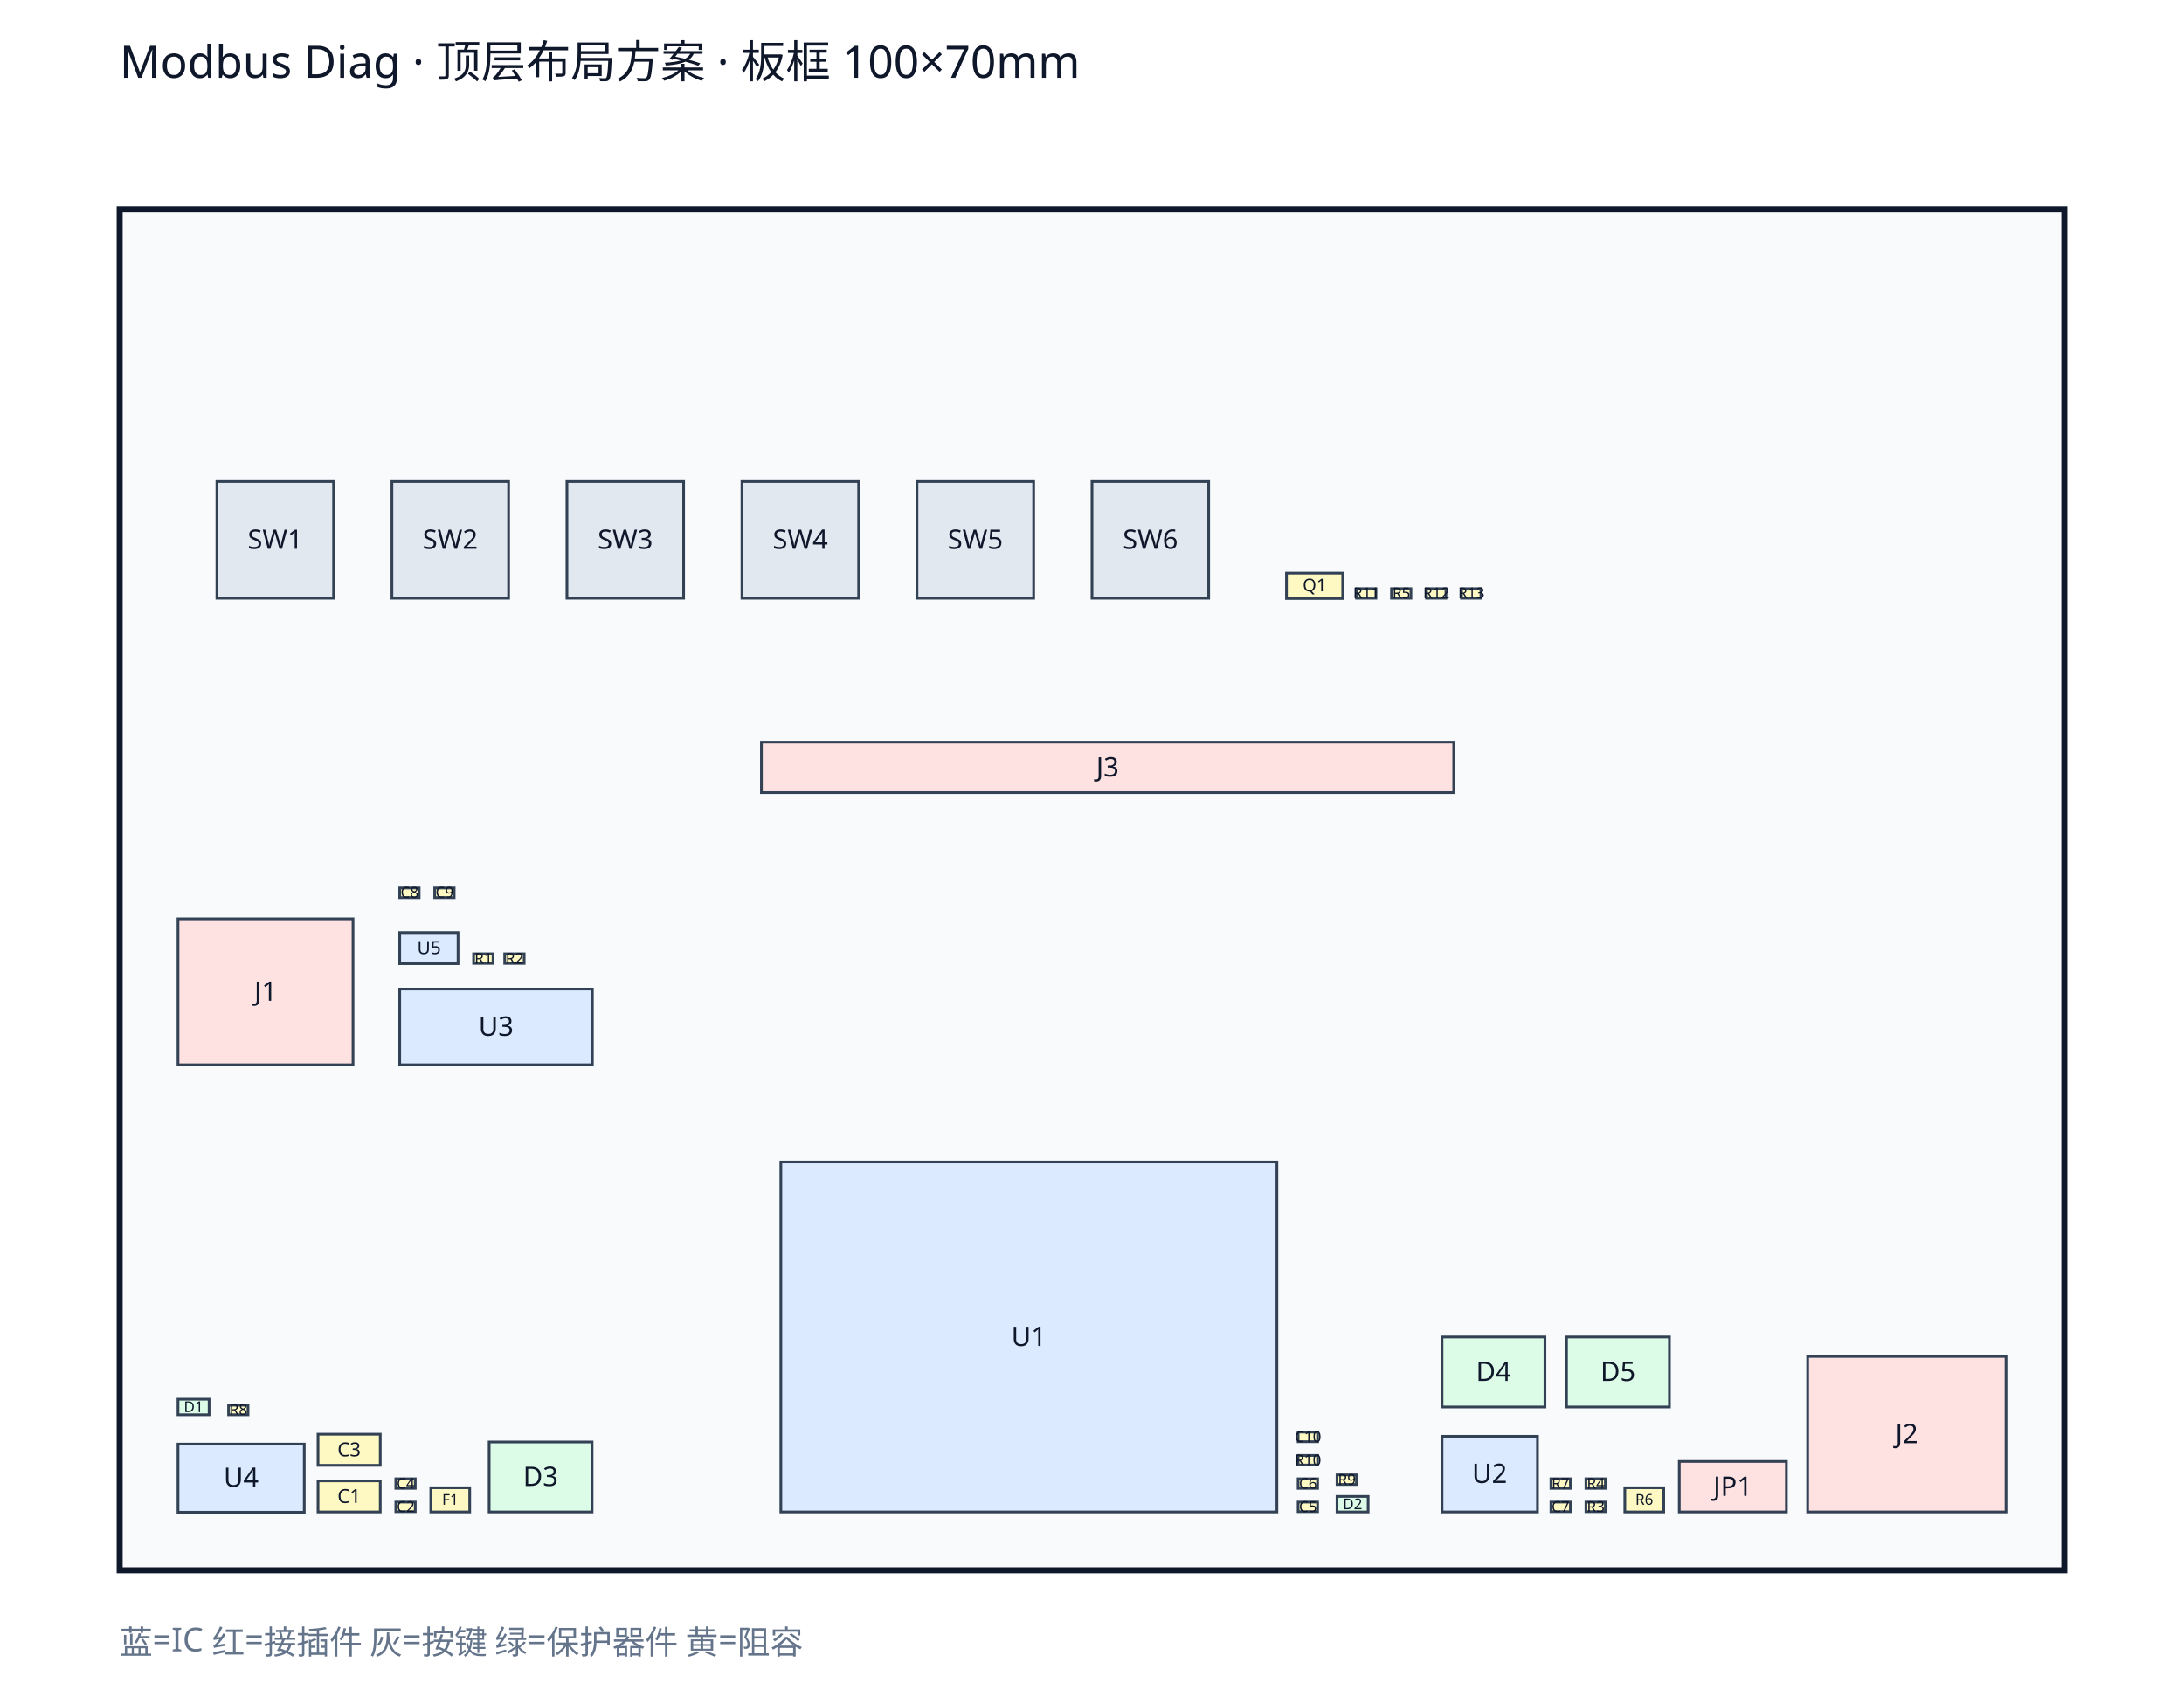
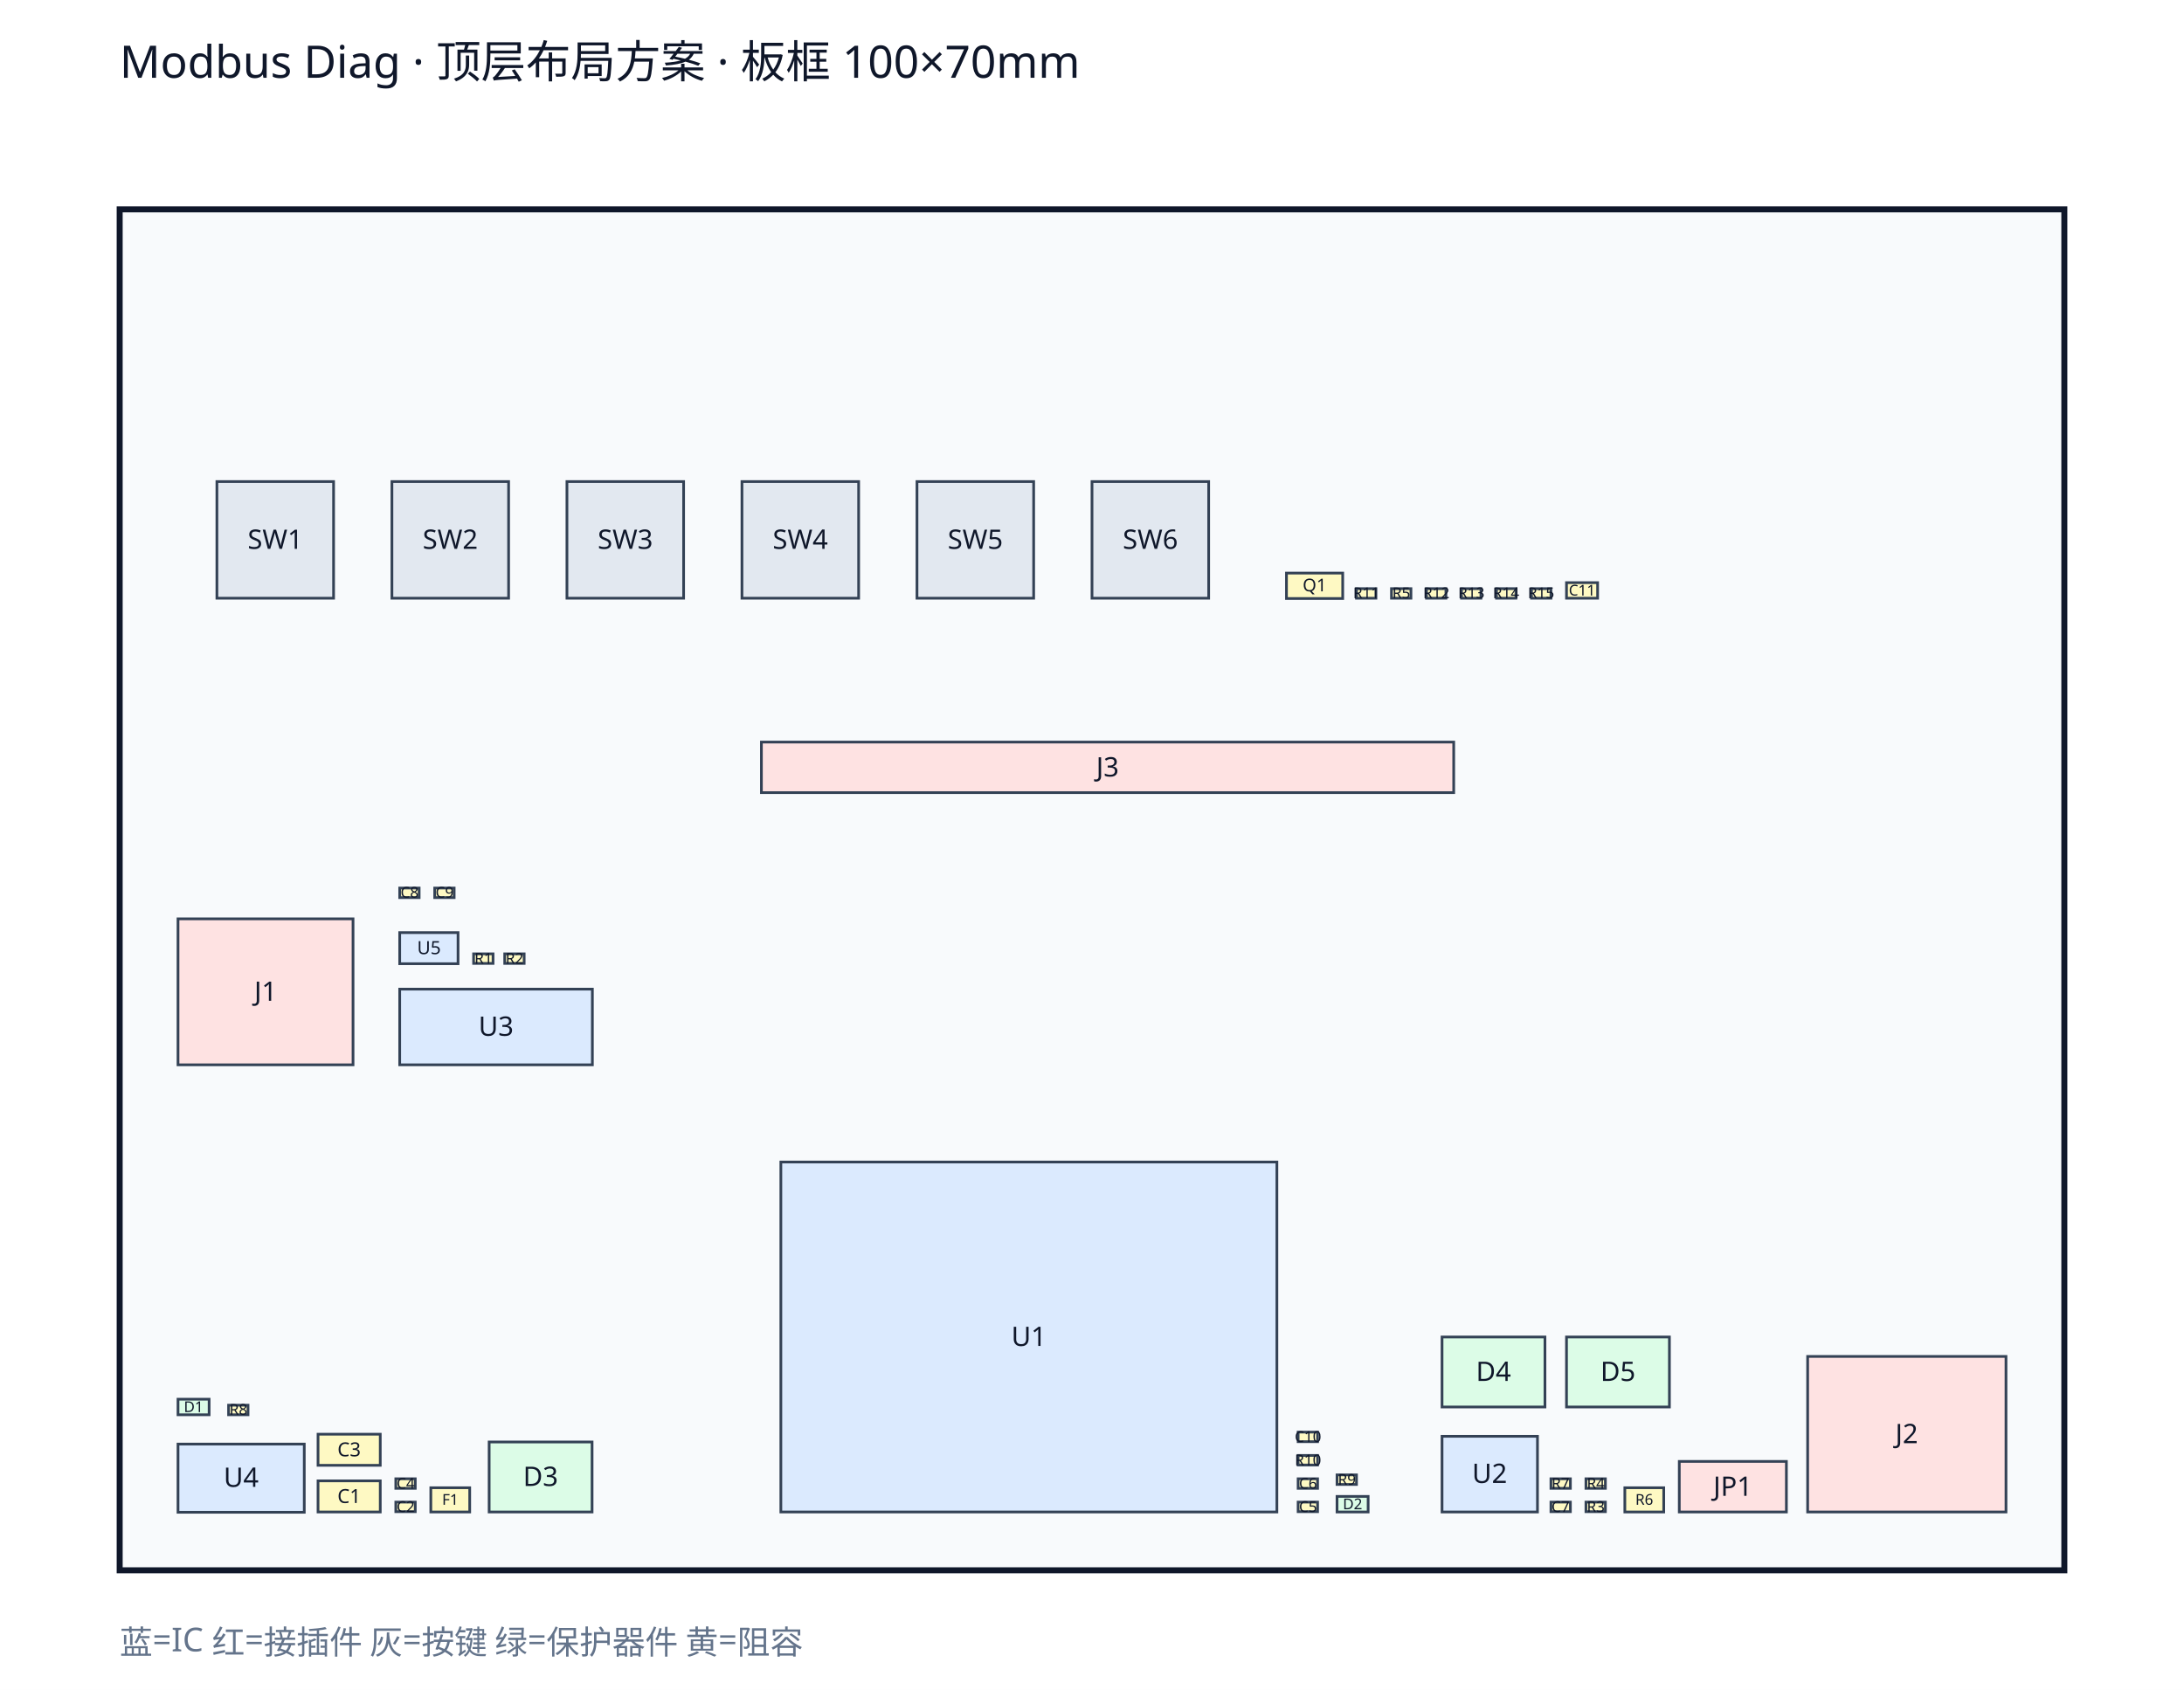
<svg xmlns="http://www.w3.org/2000/svg" width="730" height="565" viewBox="0 0 730 565">
  <rect width="100%" height="100%" fill="#ffffff" />
  <text x="40" y="26" font-size="15" fill="#0f172a" font-family="sans-serif">Modbus Diag · 顶层布局方案 · 板框 100×70mm</text>
  <rect x="40.0" y="70.0" width="650.0" height="455.0" fill="#f8fafc" stroke="#0f172a" stroke-width="2" />
  <rect x="59.5" y="482.8" width="42.2" height="22.8" fill="#dbeafe" stroke="#334155" stroke-width="0.9" />
  <text x="80.6" y="497.1" font-size="9.0" text-anchor="middle" fill="#0f172a" font-family="sans-serif">U4</text>
  <rect x="106.3" y="495.1" width="20.8" height="10.4" fill="#fef9c3" stroke="#334155" stroke-width="0.9" />
  <text x="116.7" y="502.5" font-size="6.5" text-anchor="middle" fill="#0f172a" font-family="sans-serif">C1</text>
  <rect x="106.3" y="479.5" width="20.8" height="10.4" fill="#fef9c3" stroke="#334155" stroke-width="0.9" />
  <text x="116.7" y="486.9" font-size="6.5" text-anchor="middle" fill="#0f172a" font-family="sans-serif">C3</text>
  <rect x="132.3" y="502.2" width="6.5" height="3.2" fill="#fef9c3" stroke="#334155" stroke-width="0.9" />
  <text x="135.6" y="505.5" font-size="5.0" text-anchor="middle" fill="#0f172a" font-family="sans-serif">C2</text>
  <rect x="132.3" y="494.4" width="6.5" height="3.2" fill="#fef9c3" stroke="#334155" stroke-width="0.9" />
  <text x="135.6" y="497.7" font-size="5.0" text-anchor="middle" fill="#0f172a" font-family="sans-serif">C4</text>
  <rect x="144.0" y="497.4" width="13.0" height="8.1" fill="#fef9c3" stroke="#334155" stroke-width="0.9" />
  <text x="150.5" y="503.1" font-size="5.0" text-anchor="middle" fill="#0f172a" font-family="sans-serif">F1</text>
  <rect x="163.5" y="482.1" width="34.4" height="23.4" fill="#dcfce7" stroke="#334155" stroke-width="0.9" />
  <text x="180.7" y="496.8" font-size="9.0" text-anchor="middle" fill="#0f172a" font-family="sans-serif">D3</text>
  <rect x="59.5" y="467.8" width="10.4" height="5.2" fill="#dcfce7" stroke="#334155" stroke-width="0.9" />
  <text x="64.7" y="472.1" font-size="5.0" text-anchor="middle" fill="#0f172a" font-family="sans-serif">D1</text>
  <rect x="76.4" y="469.8" width="6.5" height="3.2" fill="#fef9c3" stroke="#334155" stroke-width="0.9" />
  <text x="79.7" y="473.0" font-size="5.0" text-anchor="middle" fill="#0f172a" font-family="sans-serif">R8</text>
  <rect x="261.0" y="388.5" width="165.8" height="117.0" fill="#dbeafe" stroke="#334155" stroke-width="0.9" />
  <text x="343.9" y="450.0" font-size="9.0" text-anchor="middle" fill="#0f172a" font-family="sans-serif">U1</text>
  <rect x="433.9" y="502.2" width="6.5" height="3.2" fill="#fef9c3" stroke="#334155" stroke-width="0.9" />
  <text x="437.2" y="505.5" font-size="5.0" text-anchor="middle" fill="#0f172a" font-family="sans-serif">C5</text>
  <rect x="433.9" y="494.4" width="6.5" height="3.2" fill="#fef9c3" stroke="#334155" stroke-width="0.9" />
  <text x="437.2" y="497.7" font-size="5.0" text-anchor="middle" fill="#0f172a" font-family="sans-serif">C6</text>
  <rect x="433.9" y="486.6" width="6.5" height="3.2" fill="#fef9c3" stroke="#334155" stroke-width="0.9" />
  <text x="437.2" y="489.9" font-size="5.0" text-anchor="middle" fill="#0f172a" font-family="sans-serif">R10</text>
  <rect x="433.9" y="478.8" width="6.5" height="3.2" fill="#fef9c3" stroke="#334155" stroke-width="0.9" />
  <text x="437.2" y="482.1" font-size="5.0" text-anchor="middle" fill="#0f172a" font-family="sans-serif">C10</text>
  <rect x="446.9" y="500.3" width="10.4" height="5.2" fill="#dcfce7" stroke="#334155" stroke-width="0.9" />
  <text x="452.1" y="504.6" font-size="5.0" text-anchor="middle" fill="#0f172a" font-family="sans-serif">D2</text>
  <rect x="446.9" y="493.1" width="6.5" height="3.2" fill="#fef9c3" stroke="#334155" stroke-width="0.9" />
  <text x="450.2" y="496.4" font-size="5.0" text-anchor="middle" fill="#0f172a" font-family="sans-serif">R9</text>
  <rect x="482.0" y="480.2" width="31.9" height="25.3" fill="#dbeafe" stroke="#334155" stroke-width="0.9" />
  <text x="497.9" y="495.8" font-size="9.0" text-anchor="middle" fill="#0f172a" font-family="sans-serif">U2</text>
  <rect x="518.4" y="502.2" width="6.5" height="3.2" fill="#fef9c3" stroke="#334155" stroke-width="0.9" />
  <text x="521.6" y="505.5" font-size="5.0" text-anchor="middle" fill="#0f172a" font-family="sans-serif">C7</text>
  <rect x="518.4" y="494.4" width="6.5" height="3.2" fill="#fef9c3" stroke="#334155" stroke-width="0.9" />
  <text x="521.6" y="497.7" font-size="5.0" text-anchor="middle" fill="#0f172a" font-family="sans-serif">R7</text>
  <rect x="530.1" y="502.2" width="6.5" height="3.2" fill="#fef9c3" stroke="#334155" stroke-width="0.9" />
  <text x="533.4" y="505.5" font-size="5.0" text-anchor="middle" fill="#0f172a" font-family="sans-serif">R3</text>
  <rect x="530.1" y="494.4" width="6.5" height="3.2" fill="#fef9c3" stroke="#334155" stroke-width="0.9" />
  <text x="533.4" y="497.7" font-size="5.0" text-anchor="middle" fill="#0f172a" font-family="sans-serif">R4</text>
  <rect x="543.1" y="497.4" width="13.0" height="8.1" fill="#fef9c3" stroke="#334155" stroke-width="0.9" />
  <text x="549.6" y="503.1" font-size="5.0" text-anchor="middle" fill="#0f172a" font-family="sans-serif">R6</text>
  <rect x="561.3" y="488.6" width="35.8" height="16.9" fill="#fee2e2" stroke="#334155" stroke-width="0.9" />
  <text x="579.2" y="500.1" font-size="9.0" text-anchor="middle" fill="#0f172a" font-family="sans-serif">JP1</text>
  <rect x="482.0" y="447.0" width="34.4" height="23.4" fill="#dcfce7" stroke="#334155" stroke-width="0.9" />
  <text x="499.2" y="461.7" font-size="9.0" text-anchor="middle" fill="#0f172a" font-family="sans-serif">D4</text>
  <rect x="523.6" y="447.0" width="34.4" height="23.4" fill="#dcfce7" stroke="#334155" stroke-width="0.9" />
  <text x="540.8" y="461.7" font-size="9.0" text-anchor="middle" fill="#0f172a" font-family="sans-serif">D5</text>
  <rect x="604.2" y="453.5" width="66.3" height="52.0" fill="#fee2e2" stroke="#334155" stroke-width="0.9" />
  <text x="637.3" y="482.5" font-size="9.0" text-anchor="middle" fill="#0f172a" font-family="sans-serif">J2</text>
  <rect x="59.5" y="307.2" width="58.5" height="48.8" fill="#fee2e2" stroke="#334155" stroke-width="0.9" />
  <text x="88.8" y="334.6" font-size="9.0" text-anchor="middle" fill="#0f172a" font-family="sans-serif">J1</text>
  <rect x="133.6" y="330.7" width="64.4" height="25.3" fill="#dbeafe" stroke="#334155" stroke-width="0.9" />
  <text x="165.8" y="346.3" font-size="9.0" text-anchor="middle" fill="#0f172a" font-family="sans-serif">U3</text>
  <rect x="133.6" y="311.8" width="19.5" height="10.4" fill="#dbeafe" stroke="#334155" stroke-width="0.9" />
  <text x="143.4" y="319.0" font-size="6.1" text-anchor="middle" fill="#0f172a" font-family="sans-serif">U5</text>
  <rect x="158.3" y="318.9" width="6.5" height="3.2" fill="#fef9c3" stroke="#334155" stroke-width="0.9" />
  <text x="161.6" y="322.2" font-size="5.0" text-anchor="middle" fill="#0f172a" font-family="sans-serif">R1</text>
  <rect x="168.7" y="318.9" width="6.5" height="3.2" fill="#fef9c3" stroke="#334155" stroke-width="0.9" />
  <text x="172.0" y="322.2" font-size="5.0" text-anchor="middle" fill="#0f172a" font-family="sans-serif">R2</text>
  <rect x="133.6" y="296.9" width="6.5" height="3.2" fill="#fef9c3" stroke="#334155" stroke-width="0.9" />
  <text x="136.9" y="300.1" font-size="5.0" text-anchor="middle" fill="#0f172a" font-family="sans-serif">C8</text>
  <rect x="145.3" y="296.9" width="6.5" height="3.2" fill="#fef9c3" stroke="#334155" stroke-width="0.9" />
  <text x="148.6" y="300.1" font-size="5.0" text-anchor="middle" fill="#0f172a" font-family="sans-serif">C9</text>
  <rect x="254.5" y="248.1" width="231.4" height="16.9" fill="#fee2e2" stroke="#334155" stroke-width="0.9" />
  <text x="370.2" y="259.6" font-size="9.0" text-anchor="middle" fill="#0f172a" font-family="sans-serif">J3</text>
  <rect x="72.5" y="161.0" width="39.0" height="39.0" fill="#e2e8f0" stroke="#334155" stroke-width="0.9" />
  <text x="92.0" y="183.5" font-size="9.0" text-anchor="middle" fill="#0f172a" font-family="sans-serif">SW1</text>
  <rect x="131.0" y="161.0" width="39.0" height="39.0" fill="#e2e8f0" stroke="#334155" stroke-width="0.9" />
  <text x="150.5" y="183.5" font-size="9.0" text-anchor="middle" fill="#0f172a" font-family="sans-serif">SW2</text>
  <rect x="189.5" y="161.0" width="39.0" height="39.0" fill="#e2e8f0" stroke="#334155" stroke-width="0.9" />
  <text x="209.0" y="183.5" font-size="9.0" text-anchor="middle" fill="#0f172a" font-family="sans-serif">SW3</text>
  <rect x="248.0" y="161.0" width="39.0" height="39.0" fill="#e2e8f0" stroke="#334155" stroke-width="0.9" />
  <text x="267.5" y="183.5" font-size="9.0" text-anchor="middle" fill="#0f172a" font-family="sans-serif">SW4</text>
  <rect x="306.5" y="161.0" width="39.0" height="39.0" fill="#e2e8f0" stroke="#334155" stroke-width="0.9" />
  <text x="326.0" y="183.5" font-size="9.0" text-anchor="middle" fill="#0f172a" font-family="sans-serif">SW5</text>
  <rect x="365.0" y="161.0" width="39.0" height="39.0" fill="#e2e8f0" stroke="#334155" stroke-width="0.9" />
  <text x="384.5" y="183.5" font-size="9.0" text-anchor="middle" fill="#0f172a" font-family="sans-serif">SW6</text>
  <rect x="430.0" y="191.6" width="18.8" height="8.5" fill="#fef9c3" stroke="#334155" stroke-width="0.9" />
  <text x="439.4" y="197.7" font-size="5.9" text-anchor="middle" fill="#0f172a" font-family="sans-serif">Q1</text>
  <rect x="453.4" y="196.8" width="6.5" height="3.2" fill="#fef9c3" stroke="#334155" stroke-width="0.9" />
  <text x="456.7" y="200.0" font-size="5.0" text-anchor="middle" fill="#0f172a" font-family="sans-serif">R11</text>
  <rect x="465.1" y="196.8" width="6.5" height="3.2" fill="#fef9c3" stroke="#334155" stroke-width="0.9" />
  <text x="468.4" y="200.0" font-size="5.0" text-anchor="middle" fill="#0f172a" font-family="sans-serif">R5</text>
  <rect x="476.8" y="196.8" width="6.5" height="3.2" fill="#fef9c3" stroke="#334155" stroke-width="0.9" />
  <text x="480.1" y="200.0" font-size="5.0" text-anchor="middle" fill="#0f172a" font-family="sans-serif">R12</text>
  <rect x="488.5" y="196.8" width="6.5" height="3.2" fill="#fef9c3" stroke="#334155" stroke-width="0.9" />
  <text x="491.8" y="200.0" font-size="5.0" text-anchor="middle" fill="#0f172a" font-family="sans-serif">R13</text>
+   <rect x="500.2" y="196.8" width="6.5" height="3.2" fill="#fef9c3" stroke="#334155" stroke-width="0.9" />
+   <text x="503.4" y="200.0" font-size="5.0" text-anchor="middle" fill="#0f172a" font-family="sans-serif">R14</text>
+   <rect x="511.9" y="196.8" width="6.5" height="3.2" fill="#fef9c3" stroke="#334155" stroke-width="0.9" />
+   <text x="515.1" y="200.0" font-size="5.0" text-anchor="middle" fill="#0f172a" font-family="sans-serif">R15</text>
+   <rect x="523.6" y="194.8" width="10.4" height="5.2" fill="#fef9c3" stroke="#334155" stroke-width="0.9" />
+   <text x="528.8" y="199.1" font-size="5.0" text-anchor="middle" fill="#0f172a" font-family="sans-serif">C11</text>
  <text x="40" y="553" font-size="11" fill="#64748b" font-family="sans-serif">蓝=IC 红=接插件 灰=按键 绿=保护器件 黄=阻容</text>
</svg>
